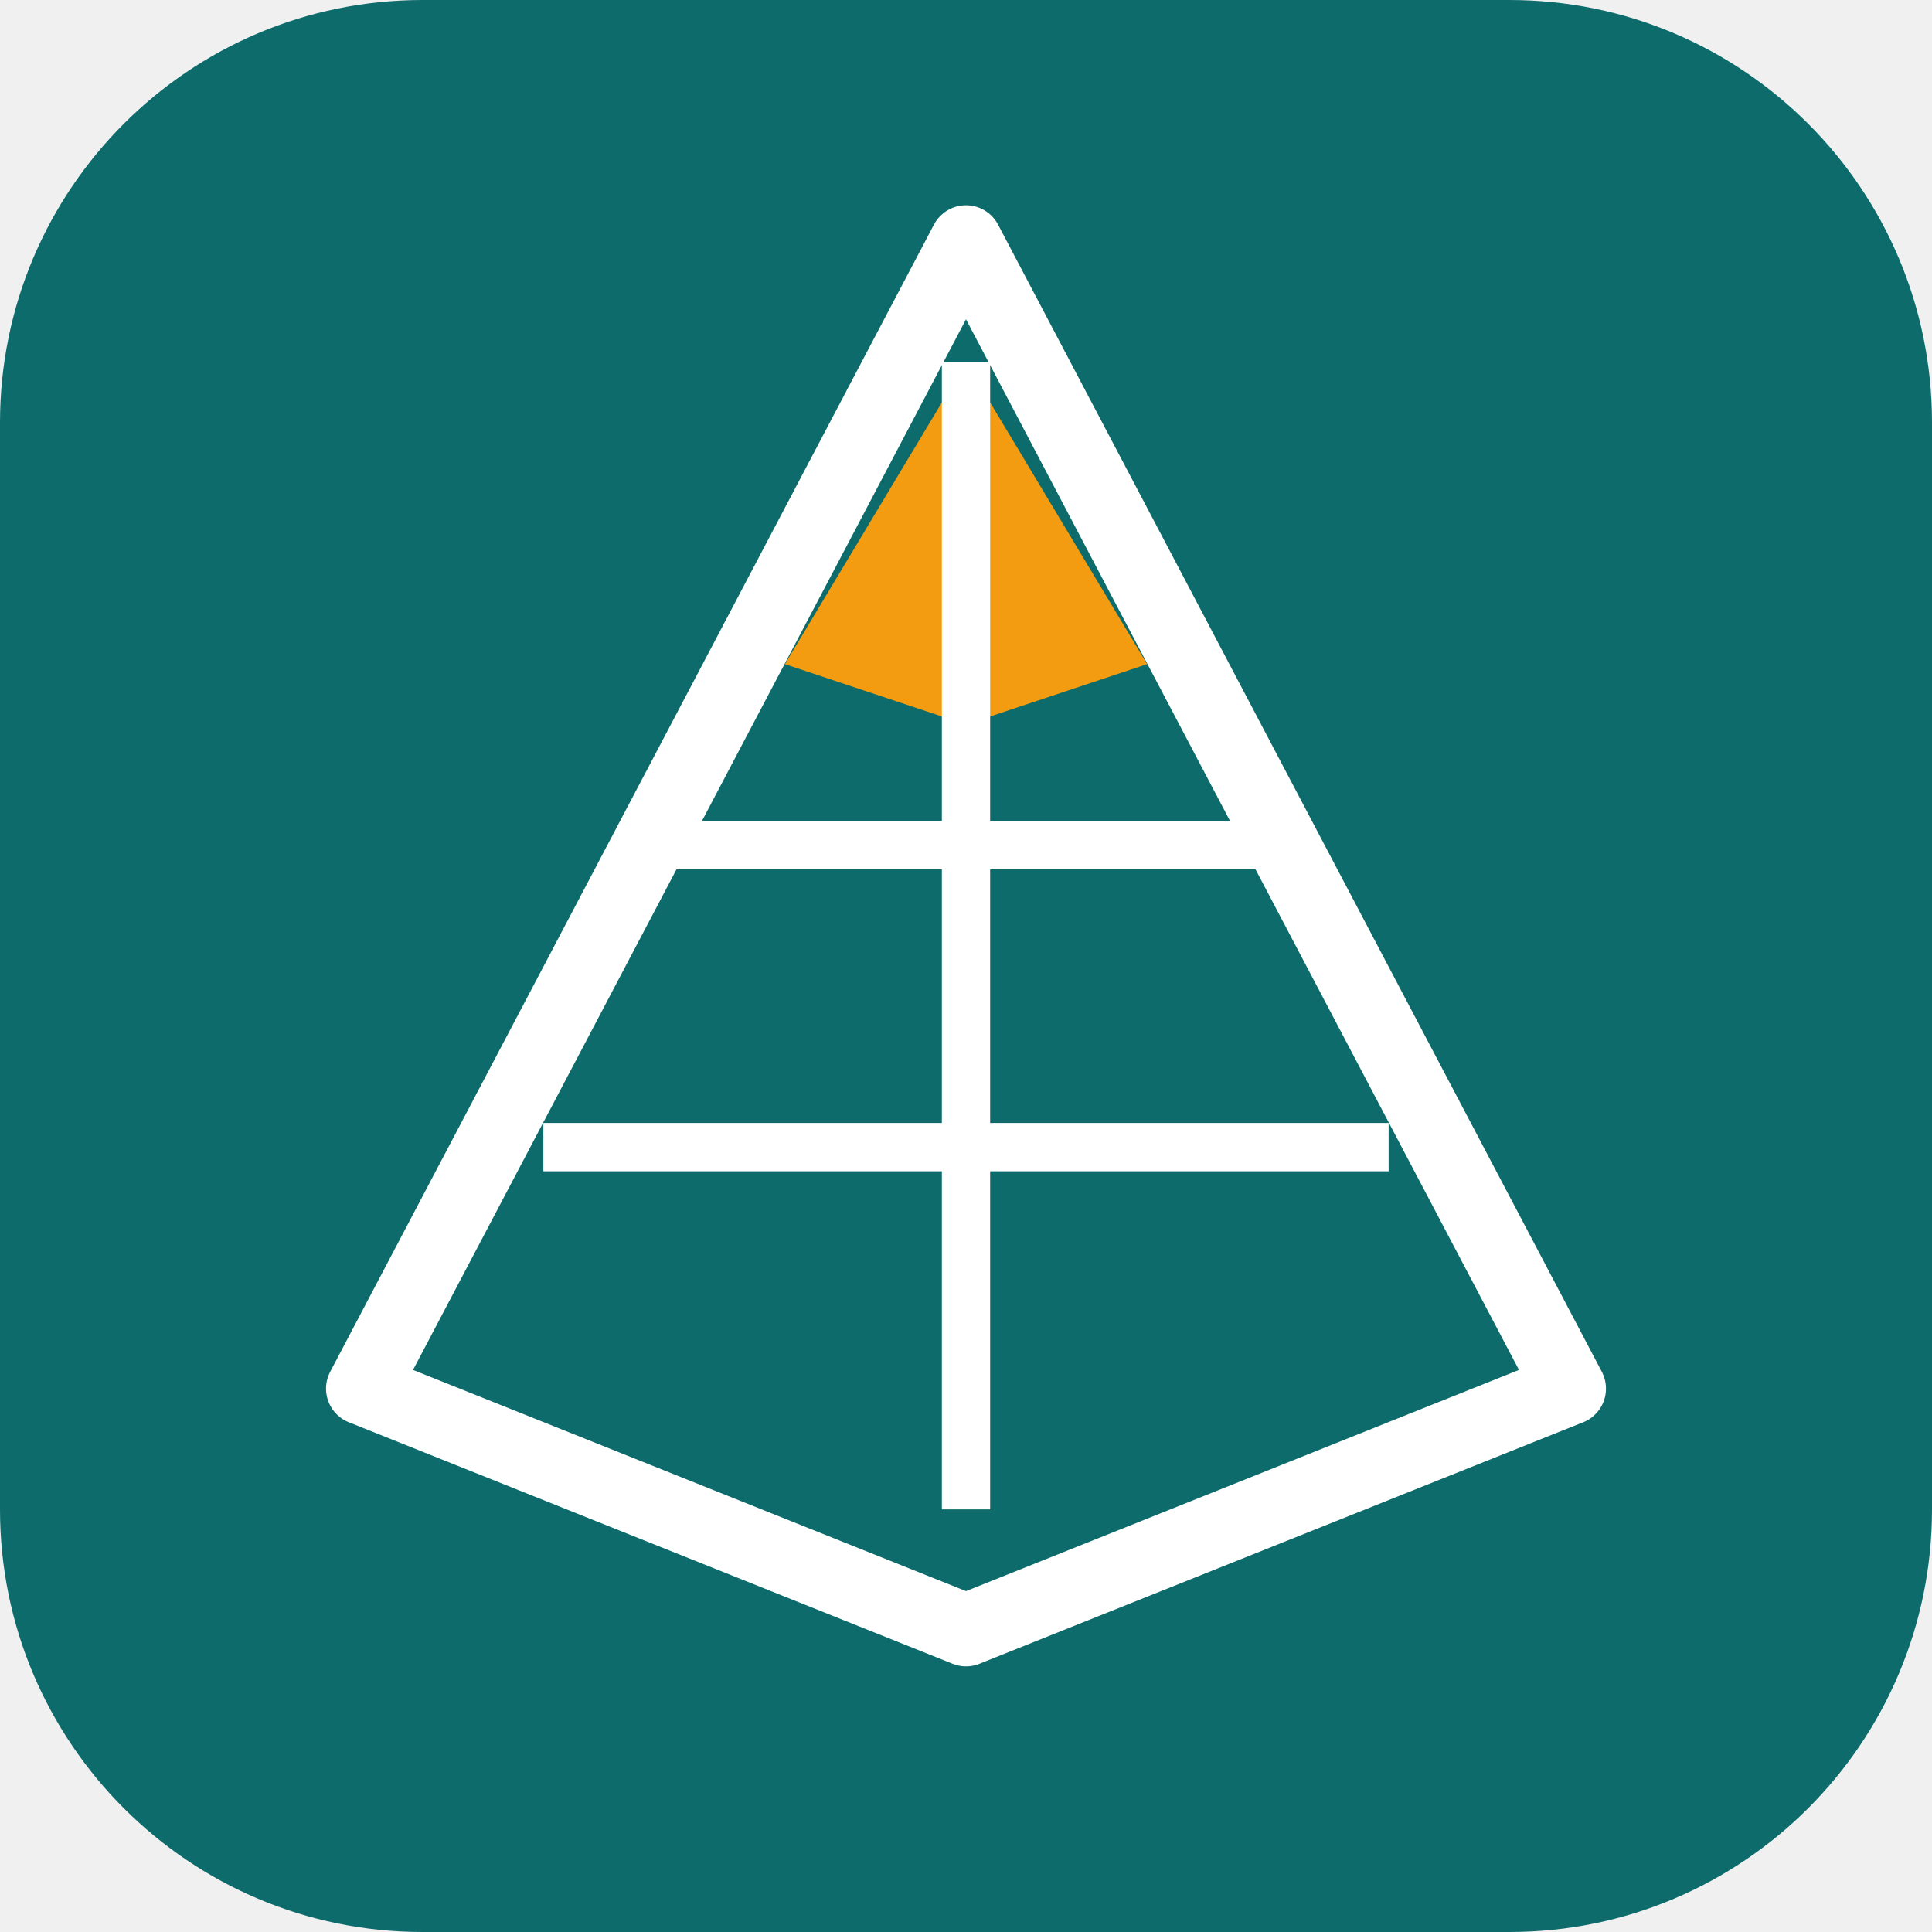
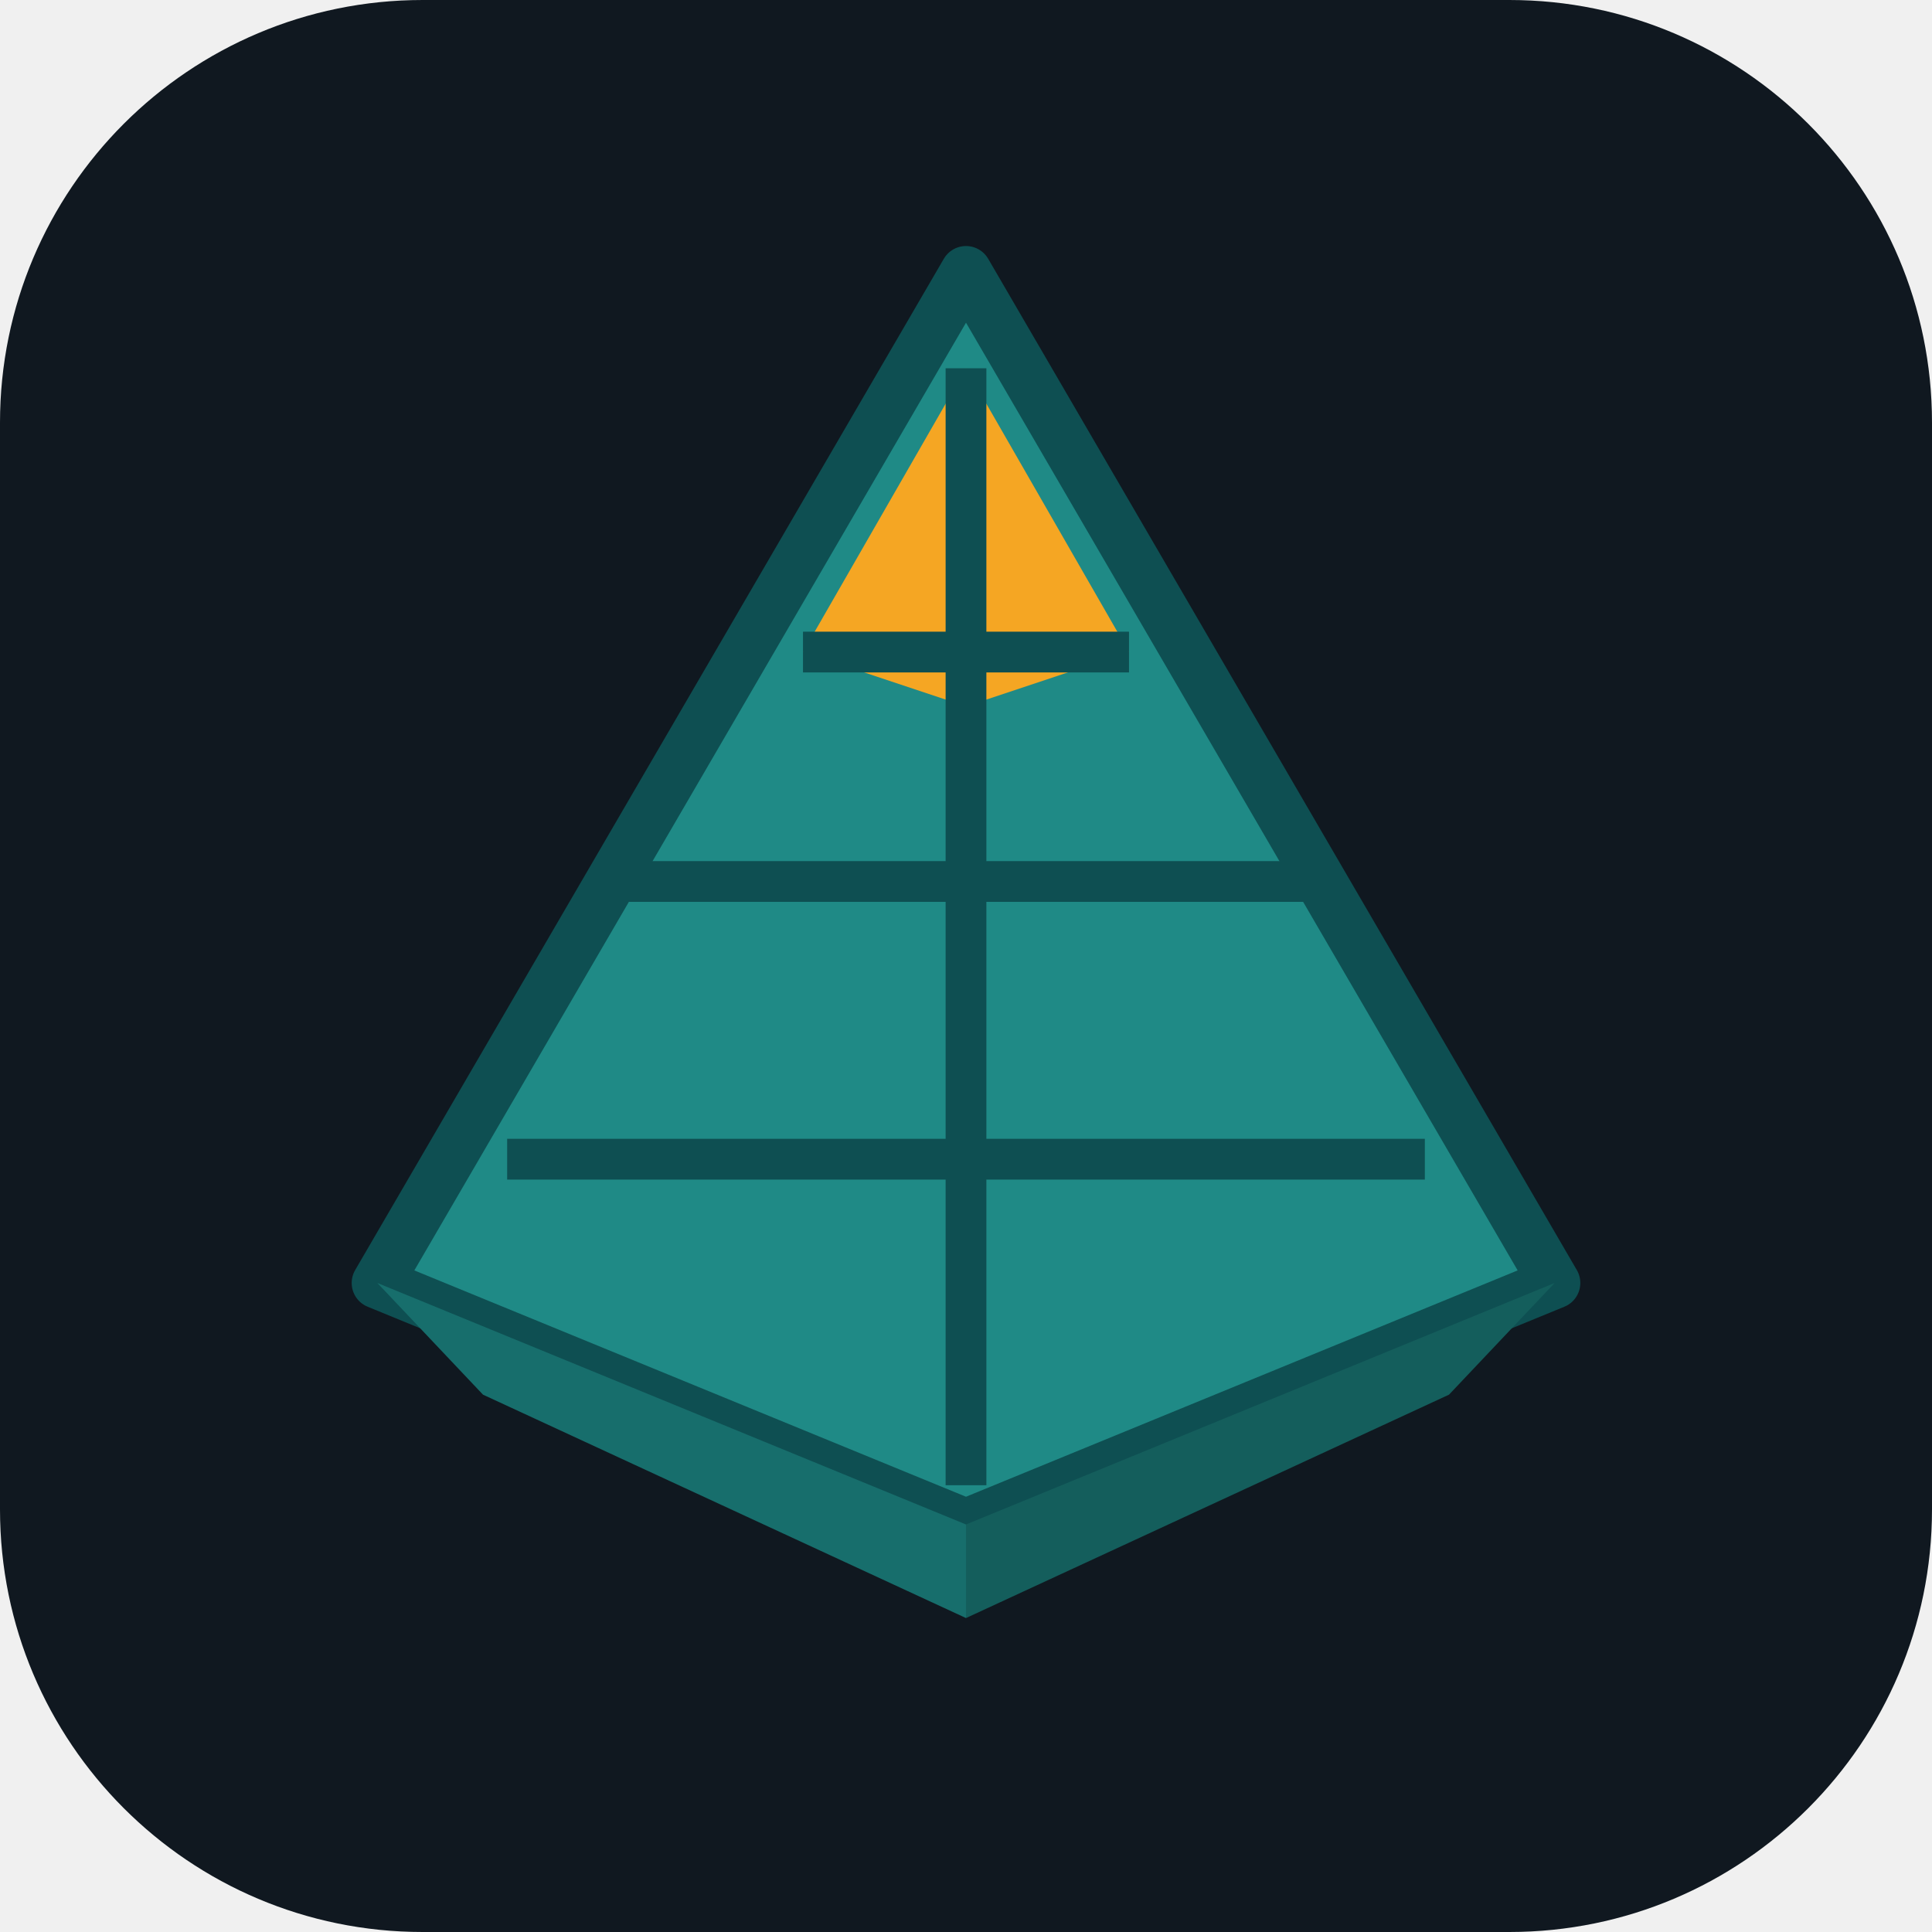
<svg xmlns="http://www.w3.org/2000/svg" viewBox="0 0 64 64" role="img" aria-label="Automate It Away">
-   <rect width="64" height="64" rx="14" fill="#0d6b6b" />
-   <path fill="none" stroke="#fff" stroke-width="2.4" stroke-linejoin="round" stroke-linecap="round" d="M32 8 L52 46 L32 54 L12 46 Z" />
-   <path fill="#f39c12" d="M32 12 L38 22 L32 24 L26 22 Z" />
-   <path fill="none" stroke="#fff" stroke-width="1.6" d="M32 12 V50 M22 28 H42 M18 38 H46" />
+   <rect width="64" height="64" rx="14" fill="#101820" />
+   <path fill="#1f8a86" stroke="#0e4f52" stroke-width="1.7" stroke-linejoin="round" d="M32 9 L51.5 42.5 L32 50.5 L12.5 42.5 Z" />
+   <path fill="#176e6c" d="M32 50.5 L12.5 42.5 L16 46.2 L32 53.6 Z" />
+   <path fill="#145e5c" d="M32 50.5 L51.5 42.5 L48 46.2 L32 53.6 Z" />
+   <path fill="#f5a623" d="M32 12.2 L37.4 21.6 L32 23.4 L26.6 21.6 Z" />
+   <path fill="none" stroke="#0e4f52" stroke-width="1.35" stroke-linejoin="round" d="M32 12.2 V49.2 M20.6 29.2 H43.4 M16.8 38.4 H47.2 M26.6 21.6 H37.4" />
</svg>
